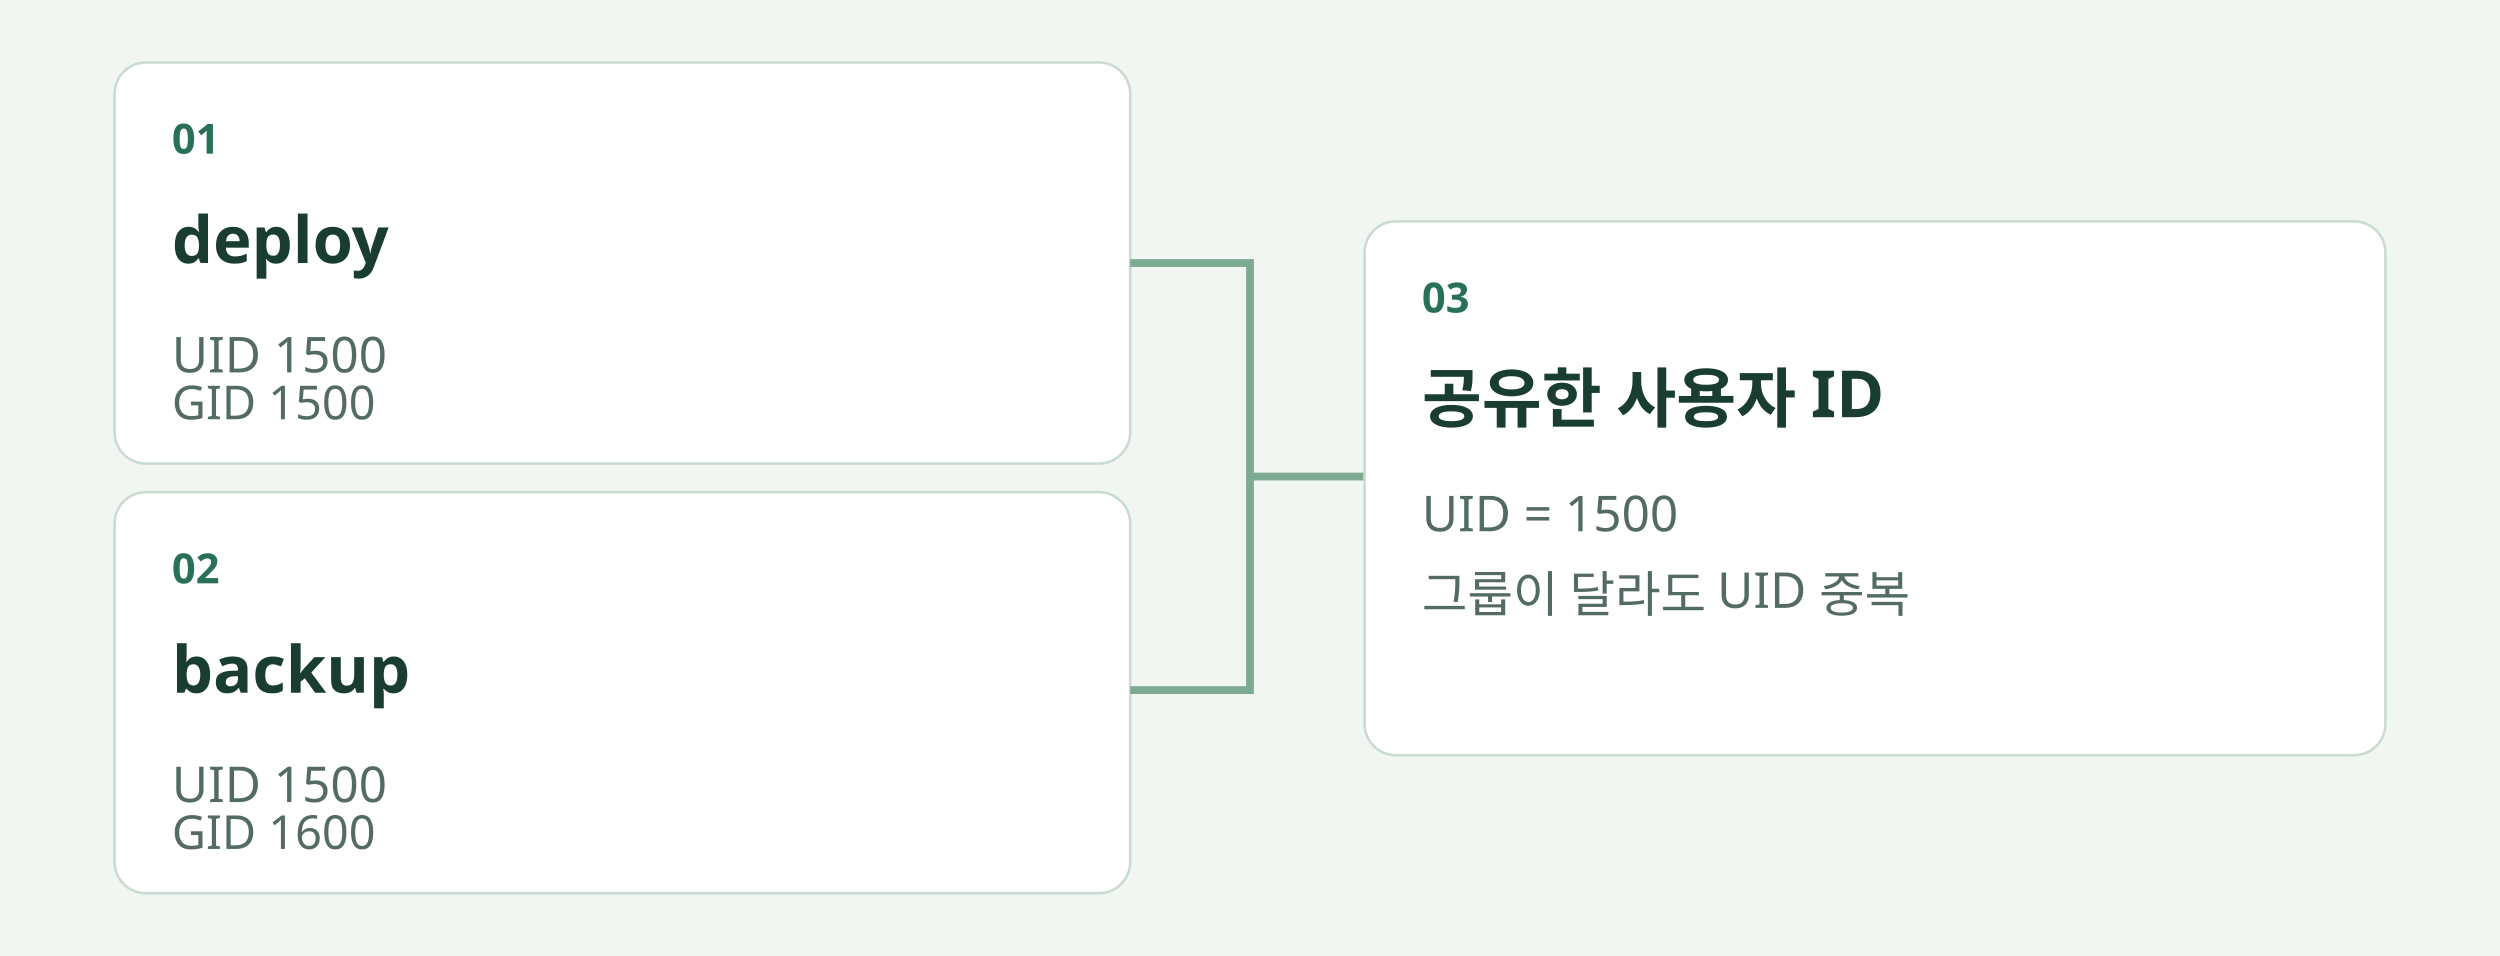
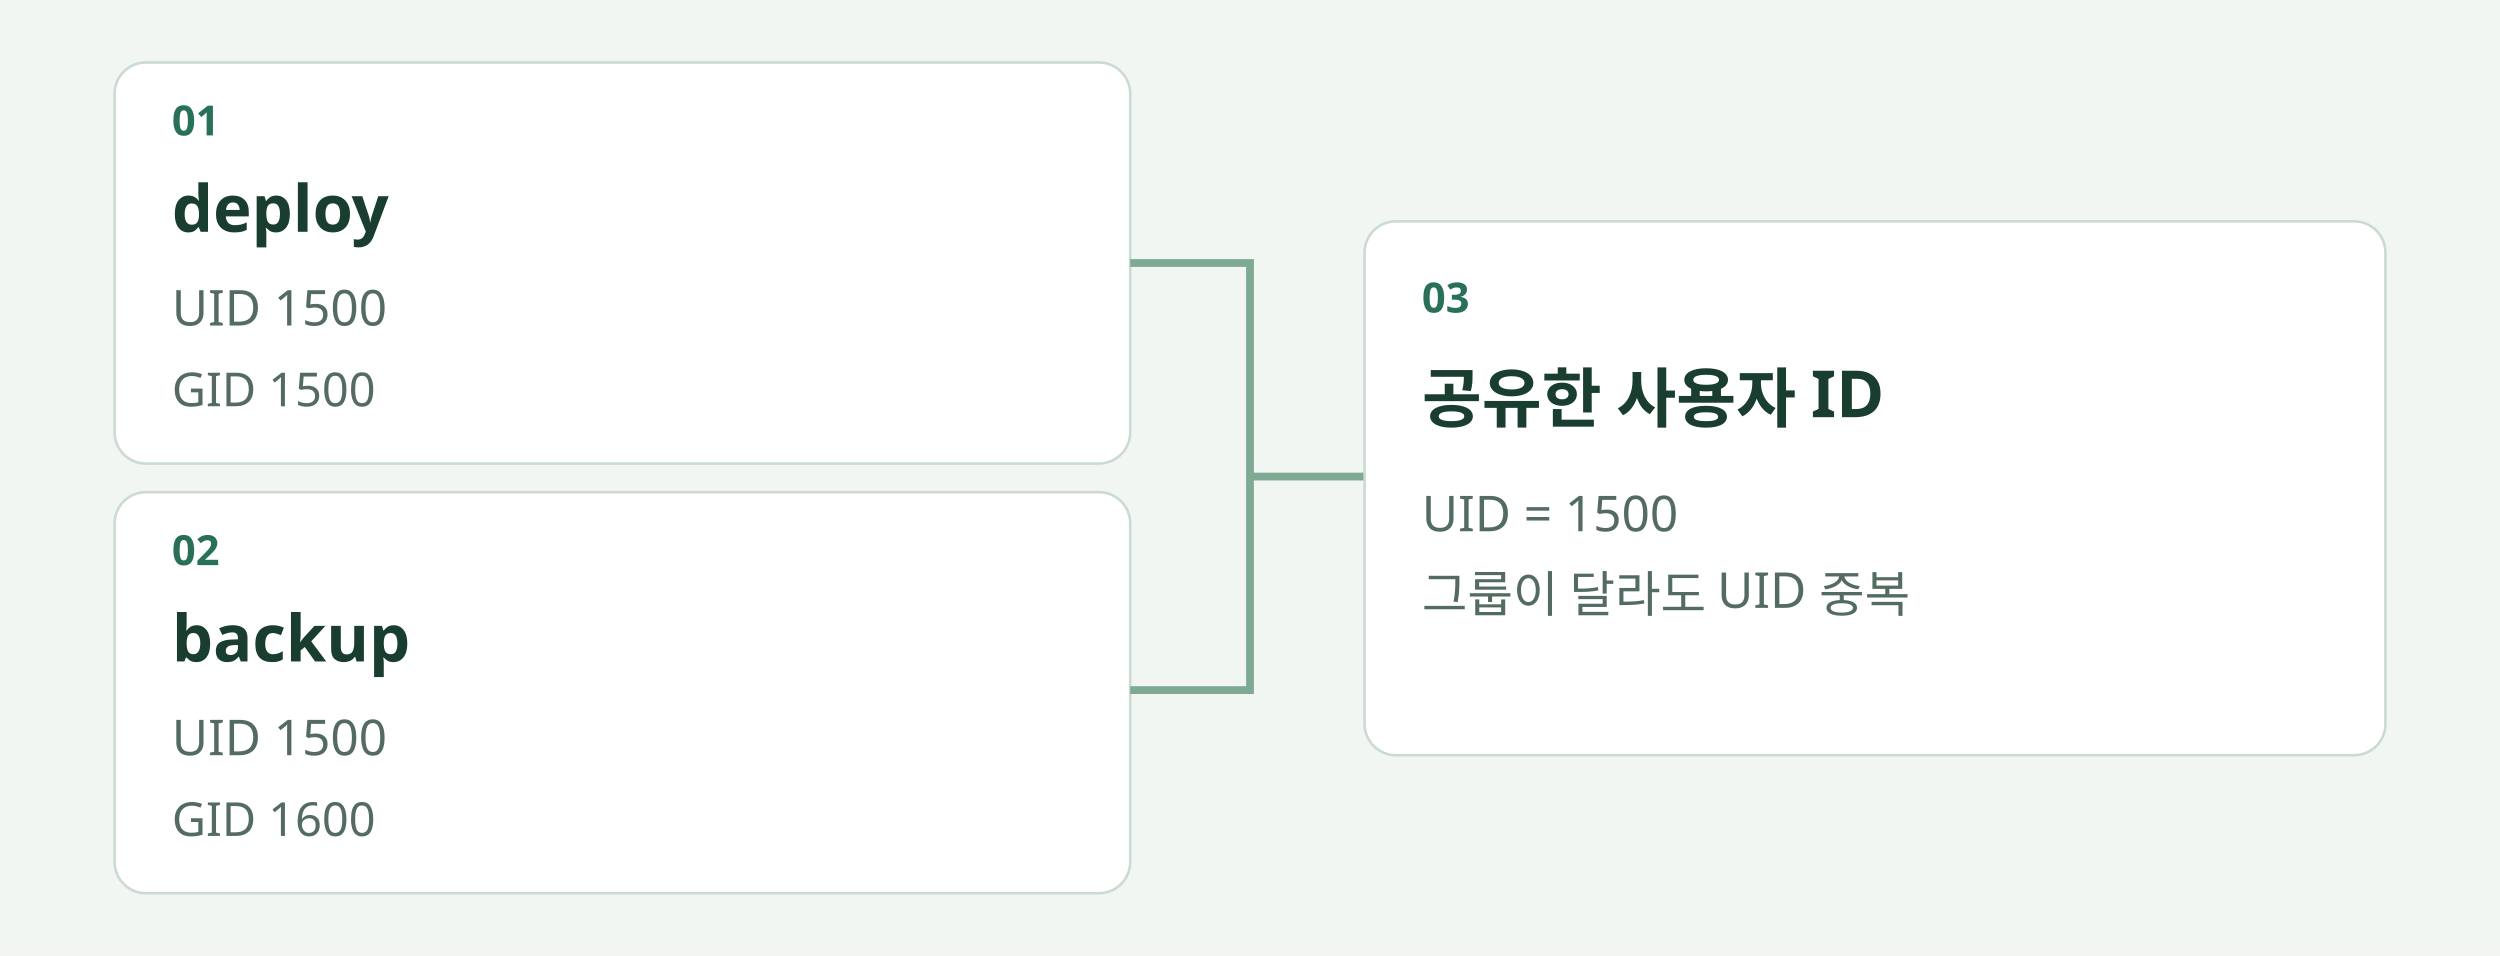
<svg xmlns="http://www.w3.org/2000/svg" width="960" height="367" viewBox="0 117 960 367" data-diagram-kind="merge" role="img" aria-labelledby="title desc">
  <defs>
    <marker id="arrow" viewBox="0 0 10 10" refX="9" refY="5" markerWidth="6" markerHeight="6" orient="auto-start-reverse">
      <path d="M0 0L10 5L0 10Z" fill="#7eaa93" />
    </marker>
  </defs>
  <rect y="117" width="960" height="367" fill="#f1f6f2" />
  <g font-family="'Malgun Gothic','Noto Sans KR',sans-serif">
    <rect x="44" y="141" width="390" height="154" rx="12" fill="#fff" stroke="#cadbd1" />
-     <text x="66" y="176" font-size="16" fill="#287056" font-weight="700" text-anchor="start">01</text>
-     <text x="66" y="218" font-size="25" fill="#193e2f" font-weight="700" text-anchor="start">deploy</text>
-     <text x="66" y="260" font-size="19" fill="#536b60" font-weight="400" text-anchor="start">UID 1500</text>
+     <text x="66" y="169" font-size="16" fill="#287056" font-weight="700" text-anchor="start">01</text>
+     <text x="66" y="206" font-size="25" fill="#193e2f" font-weight="700" text-anchor="start">deploy</text>
+     <text x="66" y="242" font-size="19" fill="#536b60" font-weight="400" text-anchor="start">UID 1500</text>
+     <text x="66" y="273" font-size="18" fill="#536b60" font-weight="400" text-anchor="start">GID 1500</text>
    <rect x="44" y="306" width="390" height="154" rx="12" fill="#fff" stroke="#cadbd1" />
-     <text x="66" y="341" font-size="16" fill="#287056" font-weight="700" text-anchor="start">02</text>
-     <text x="66" y="383" font-size="25" fill="#193e2f" font-weight="700" text-anchor="start">backup</text>
-     <text x="66" y="425" font-size="19" fill="#536b60" font-weight="400" text-anchor="start">UID 1500</text>
+     <text x="66" y="334" font-size="16" fill="#287056" font-weight="700" text-anchor="start">02</text>
+     <text x="66" y="371" font-size="25" fill="#193e2f" font-weight="700" text-anchor="start">backup</text>
+     <text x="66" y="407" font-size="19" fill="#536b60" font-weight="400" text-anchor="start">UID 1500</text>
+     <text x="66" y="438" font-size="18" fill="#536b60" font-weight="400" text-anchor="start">GID 1600</text>
    <path d="M434 218H480V300H524 M434 382H480V300" fill="none" stroke="#7eaa93" stroke-width="3" />
    <rect x="524" y="202" width="392" height="205" rx="12" fill="#fff" stroke="#cadbd1" />
    <text x="546" y="237" font-size="16" fill="#287056" font-weight="700" text-anchor="start">03</text>
    <text x="546" y="279" font-size="25" fill="#193e2f" font-weight="700" text-anchor="start">공유한 사용자 ID</text>
    <text x="546" y="321" font-size="19" fill="#536b60" font-weight="400" text-anchor="start">UID = 1500</text>
    <text x="546" y="352" font-size="19" fill="#536b60" font-weight="400" text-anchor="start">그룹이 달라도 UID 중복</text>
-     <text x="66" y="278" font-size="18" fill="#536b60" font-weight="400" text-anchor="start">GID 1500</text>
-     <text x="66" y="443" font-size="18" fill="#536b60" font-weight="400" text-anchor="start">GID 1600</text>
  </g>
</svg>
